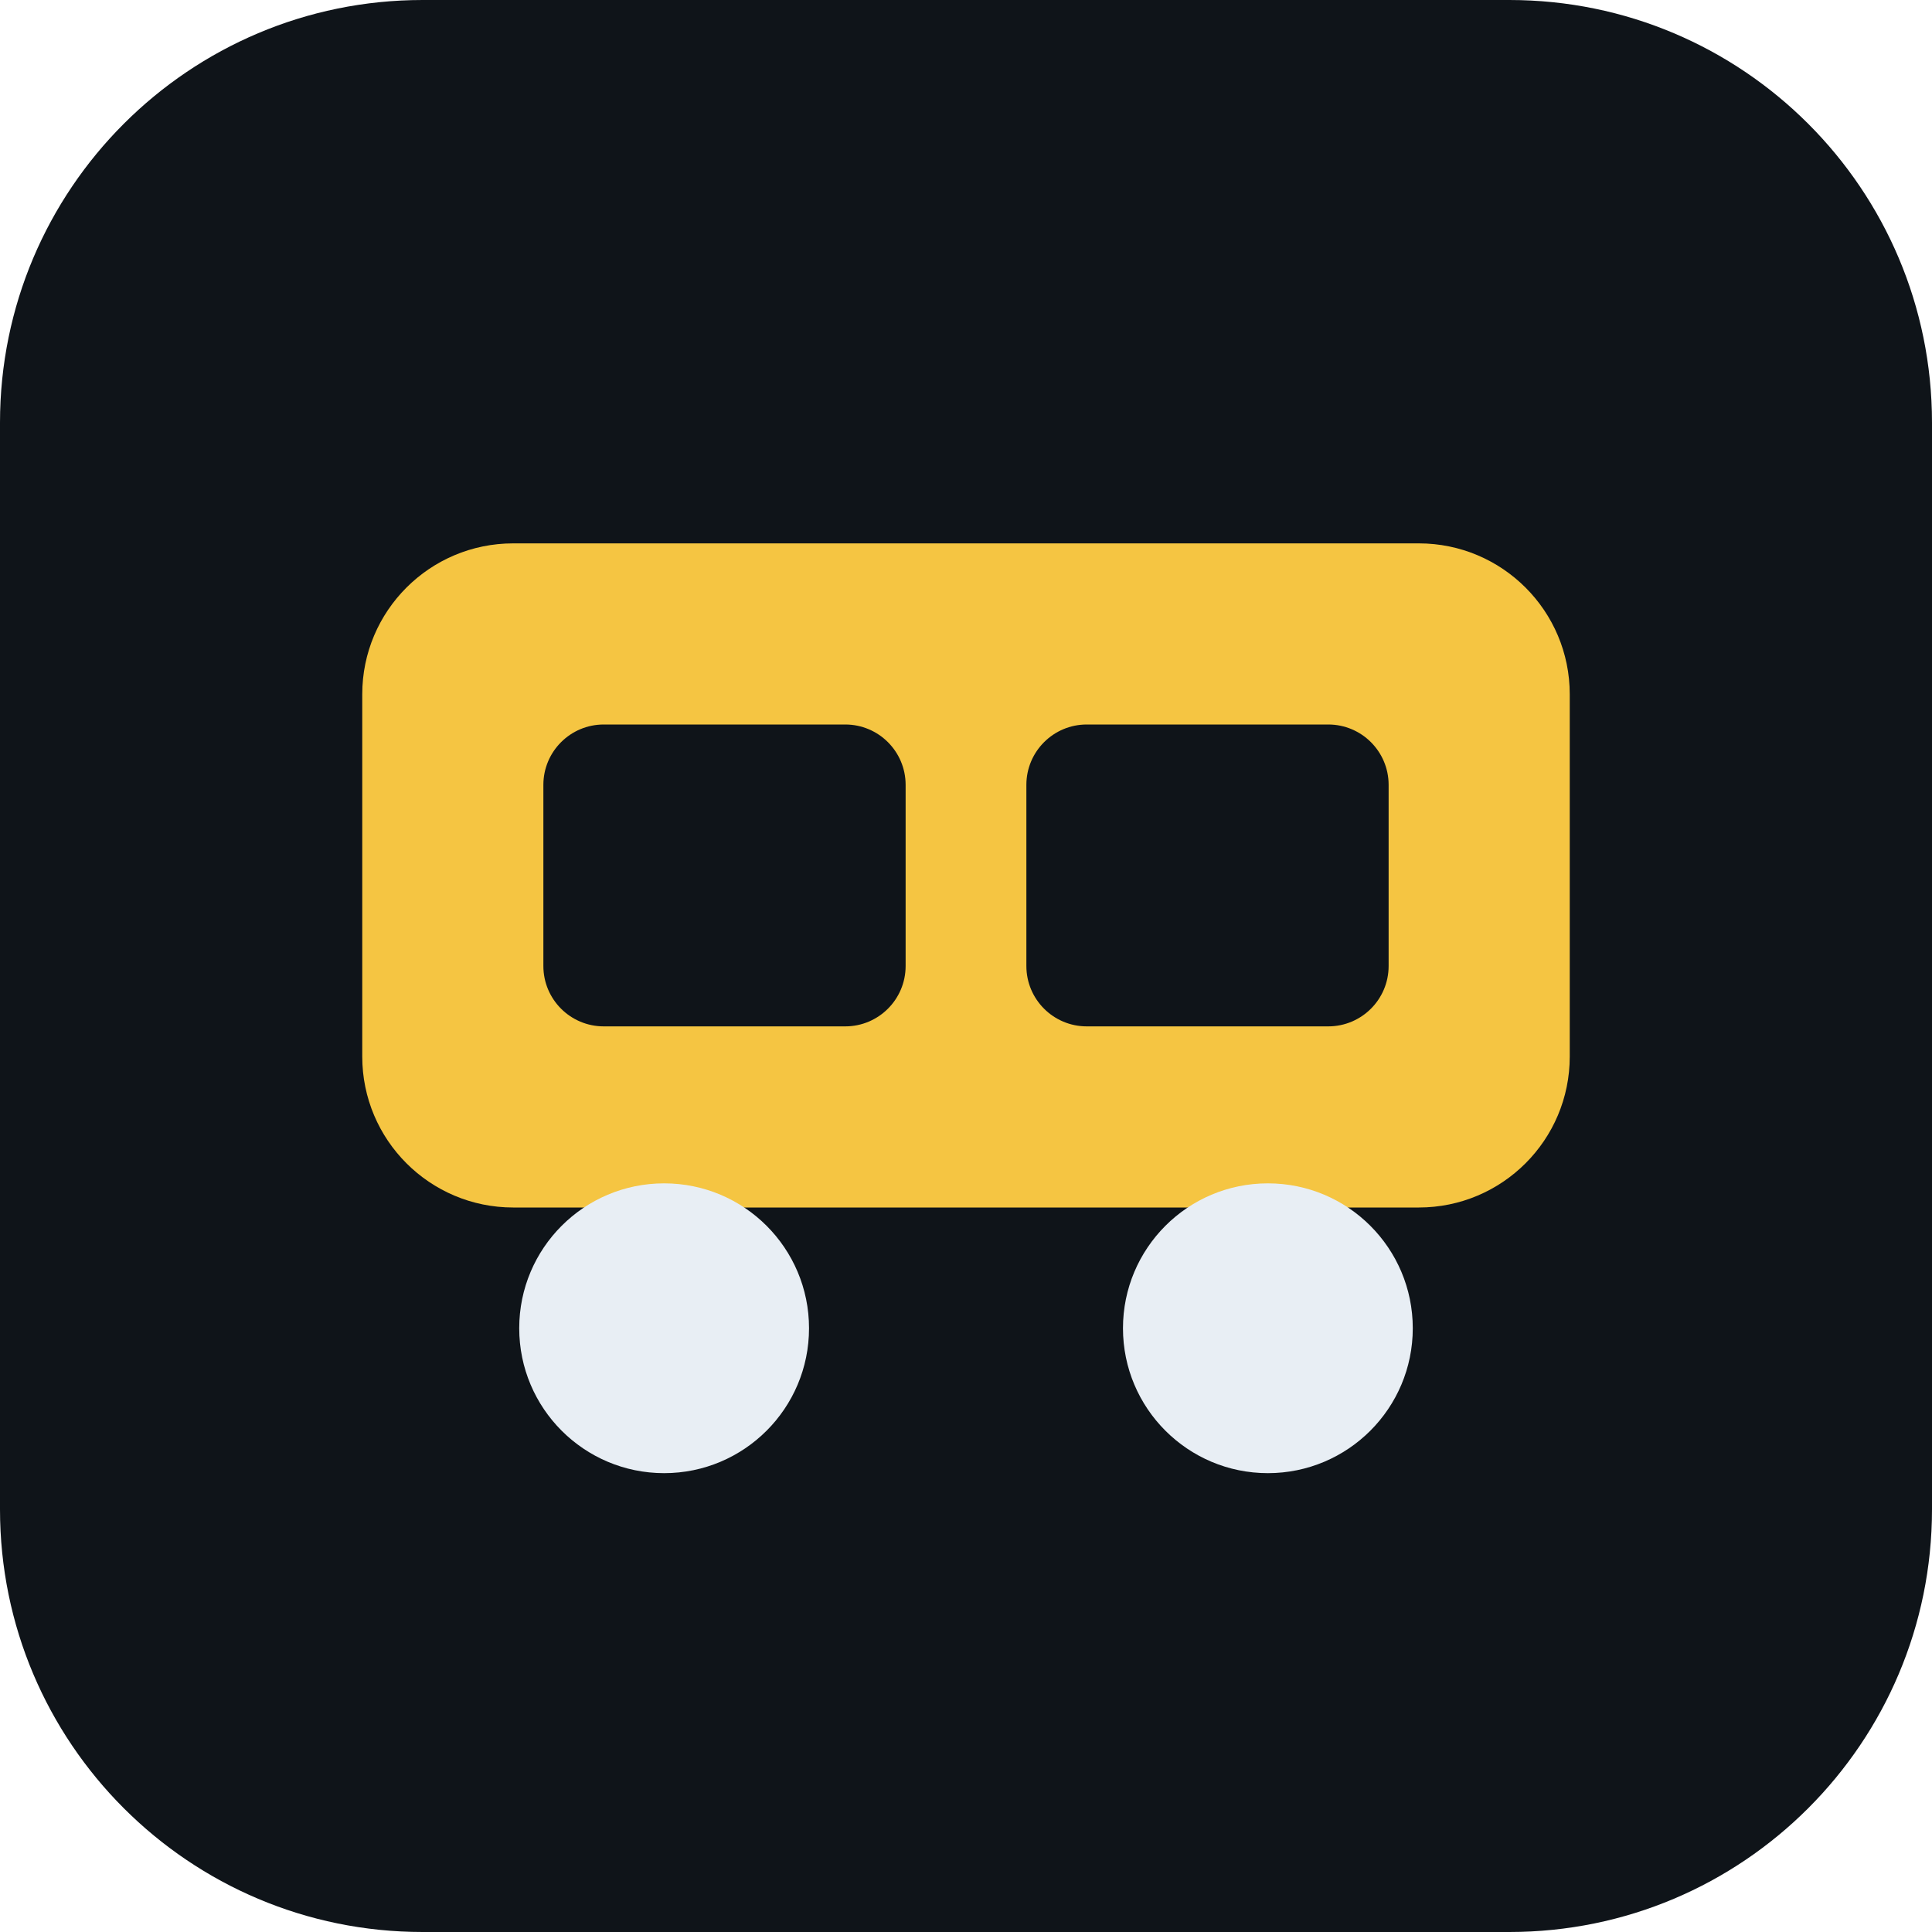
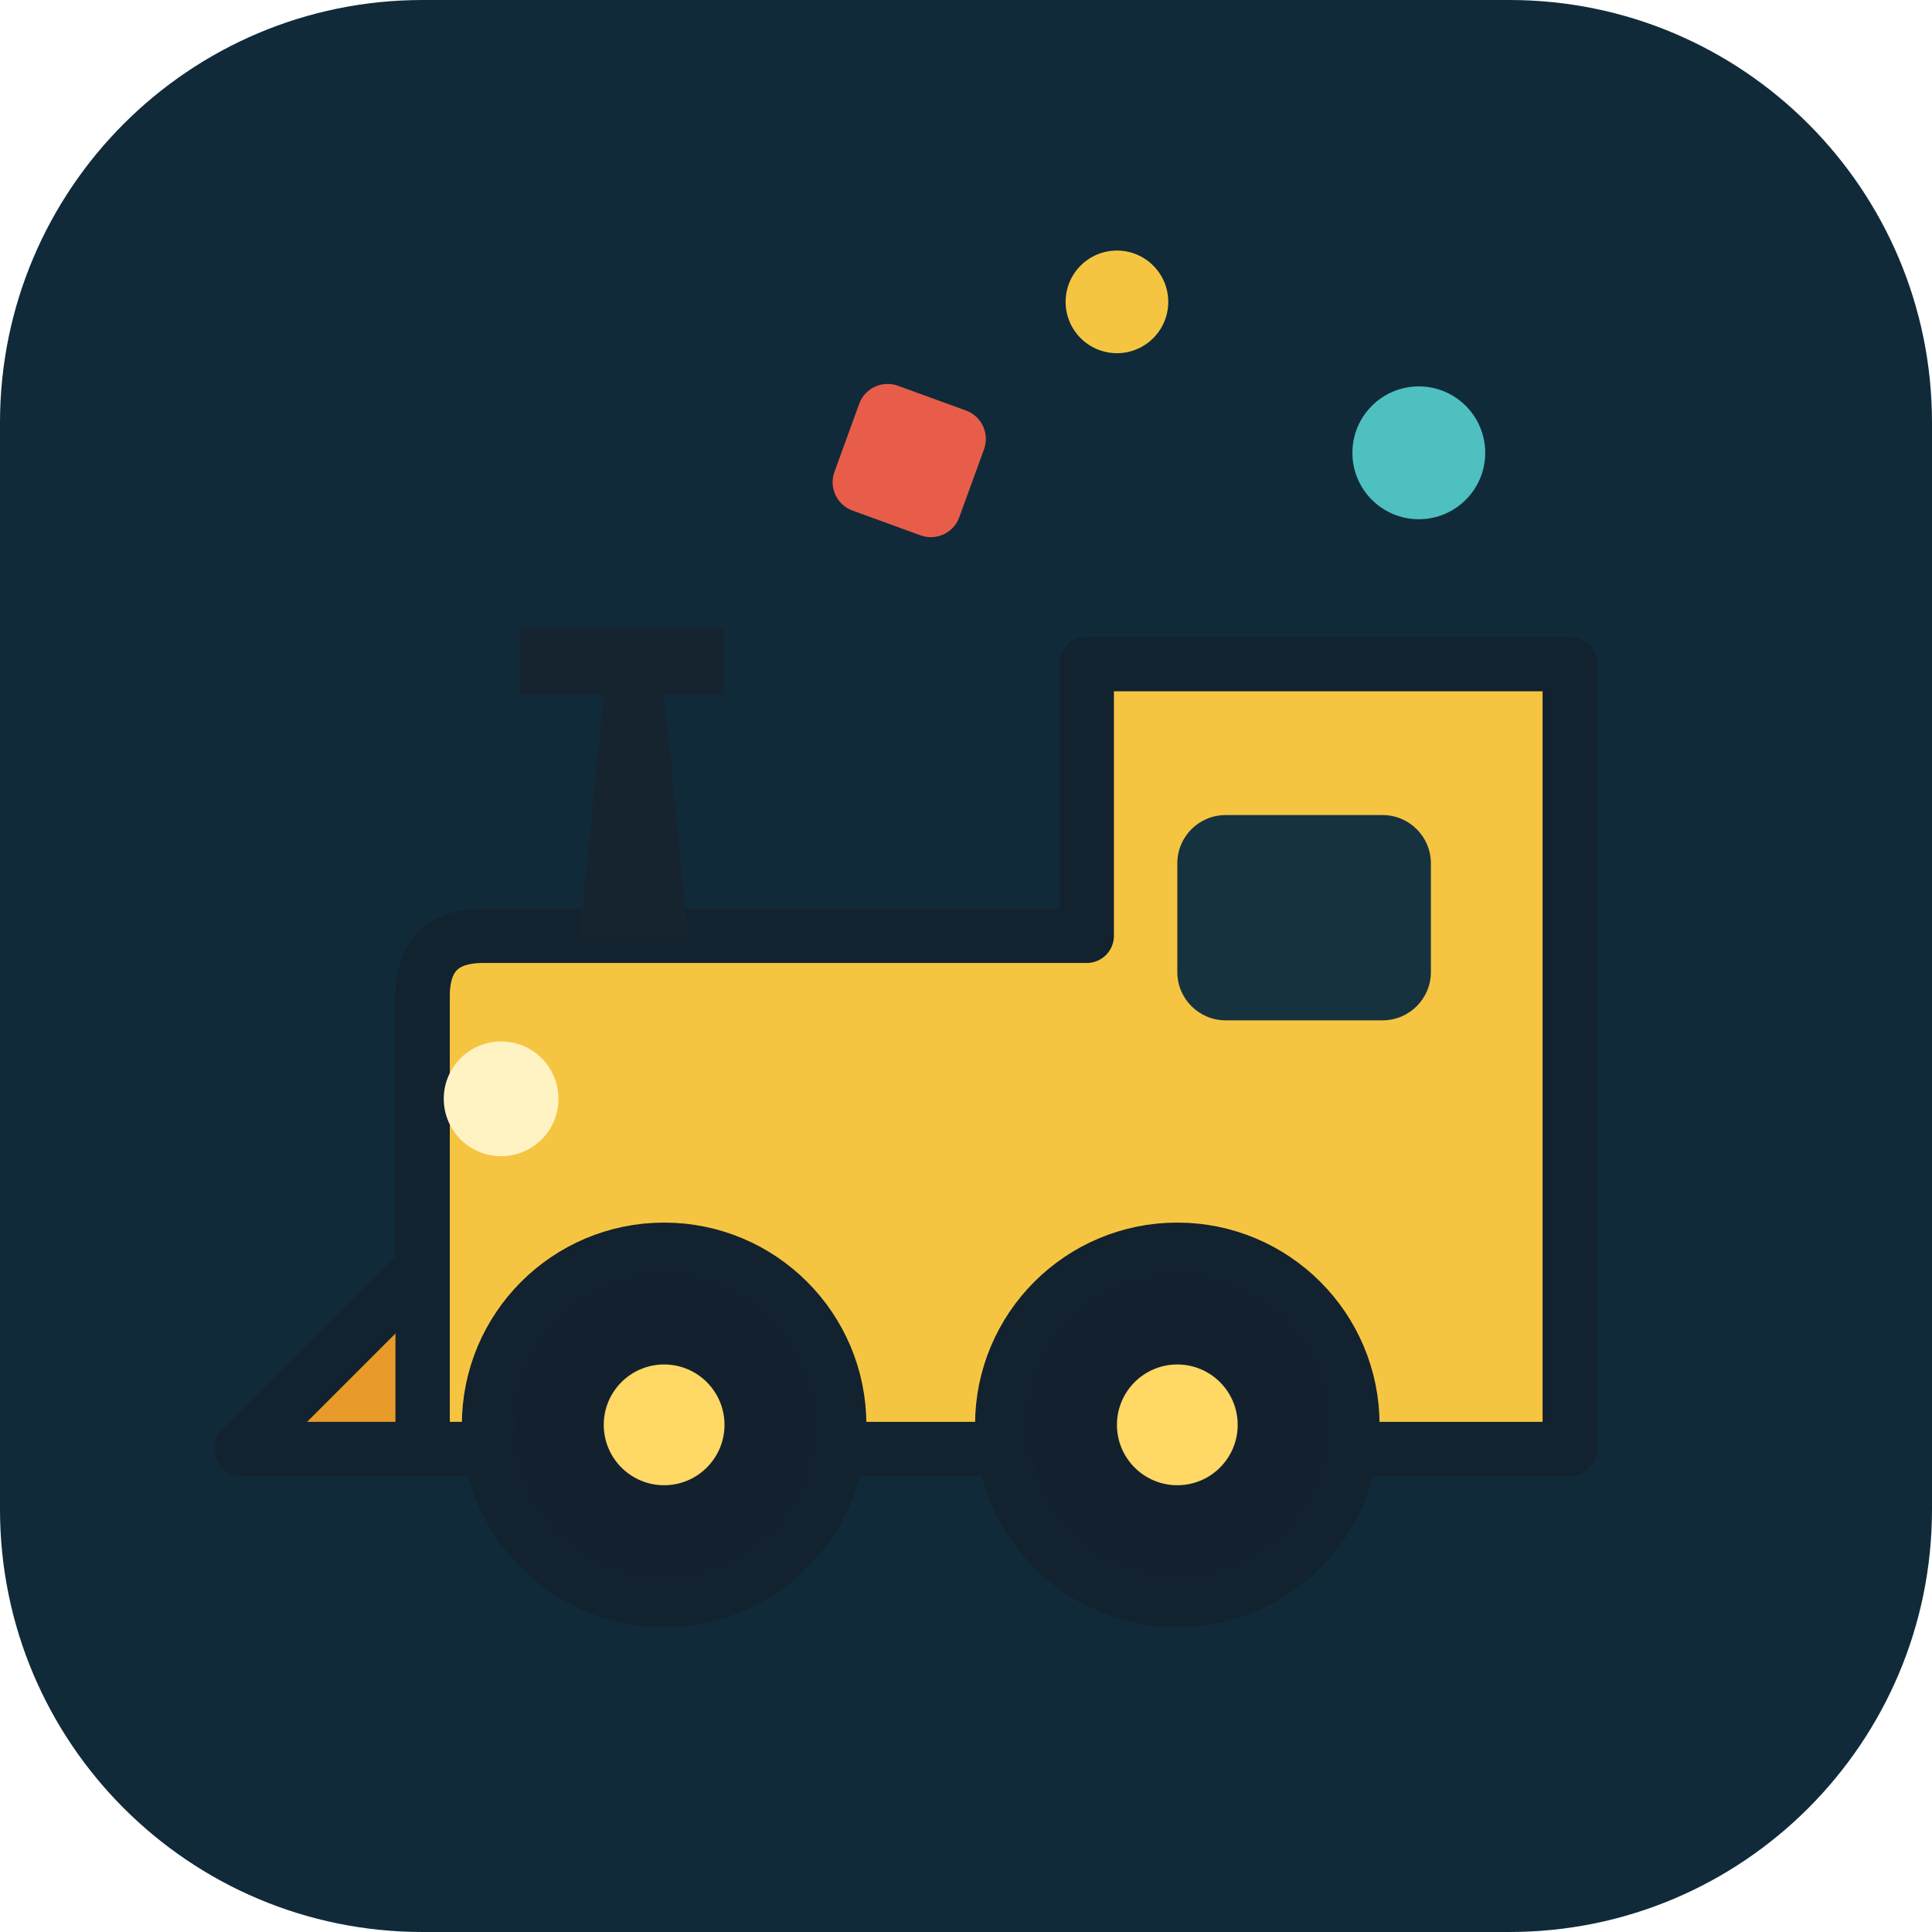
- <svg xmlns="http://www.w3.org/2000/svg" viewBox="0 0 32 32">
-   <rect width="32" height="32" rx="7" fill="#0f1419" />
-   <rect x="6" y="9" width="20" height="11" rx="2.5" fill="#f5c542" />
-   <circle cx="11" cy="22" r="2.4" fill="#e8eef4" />
-   <circle cx="21" cy="22" r="2.4" fill="#e8eef4" />
-   <rect x="9" y="12" width="6" height="5" rx="1" fill="#0f1419" />
-   <rect x="17" y="12" width="6" height="5" rx="1" fill="#0f1419" />
+ <svg xmlns="http://www.w3.org/2000/svg" viewBox="0 0 32 32" role="img" aria-label="Trains Party">
+   <rect width="32" height="32" rx="7" fill="#102a3a" />
+   <g stroke="#12222e" stroke-width="0.9" stroke-linejoin="round" stroke-linecap="round">
+     <path d="M7.5 20.5 L4 24 L7.5 24 Z" fill="#e89b2a" />
+     <path d="M18 11 L26 11 L26 24 L7 24 L7 16.5 Q7 15.5 8 15.5 L18 15.5 Z" fill="#f5c542" />
+   </g>
+   <path d="M9.6 15.5 L10 11.5 L8.6 11.5 L8.6 10.4 L12 10.4 L12 11.5 L11 11.5 L11.4 15.5 Z" fill="#16242f" />
+   <rect x="19.5" y="13.5" width="4.2" height="3.4" rx="0.8" fill="#16323f" />
+   <circle cx="8.3" cy="18.2" r="0.95" fill="#fff3c4" />
+   <g stroke="#12222e" stroke-width="0.9">
+     <circle cx="11" cy="23.6" r="2.9" fill="#13212e" />
+     <circle cx="19.5" cy="23.6" r="2.9" fill="#13212e" />
+   </g>
+   <g fill="#ffd866">
+     <circle cx="11" cy="23.6" r="1" />
+     <circle cx="19.5" cy="23.6" r="1" />
+   </g>
+   <rect x="14" y="6.5" width="2.2" height="2.2" rx="0.5" fill="#e85d4a" transform="rotate(20 15 7.5)" />
+   <circle cx="23.5" cy="7.5" r="1.1" fill="#4ec0c0" />
+   <circle cx="18.5" cy="5" r="0.85" fill="#f5c542" />
</svg>
